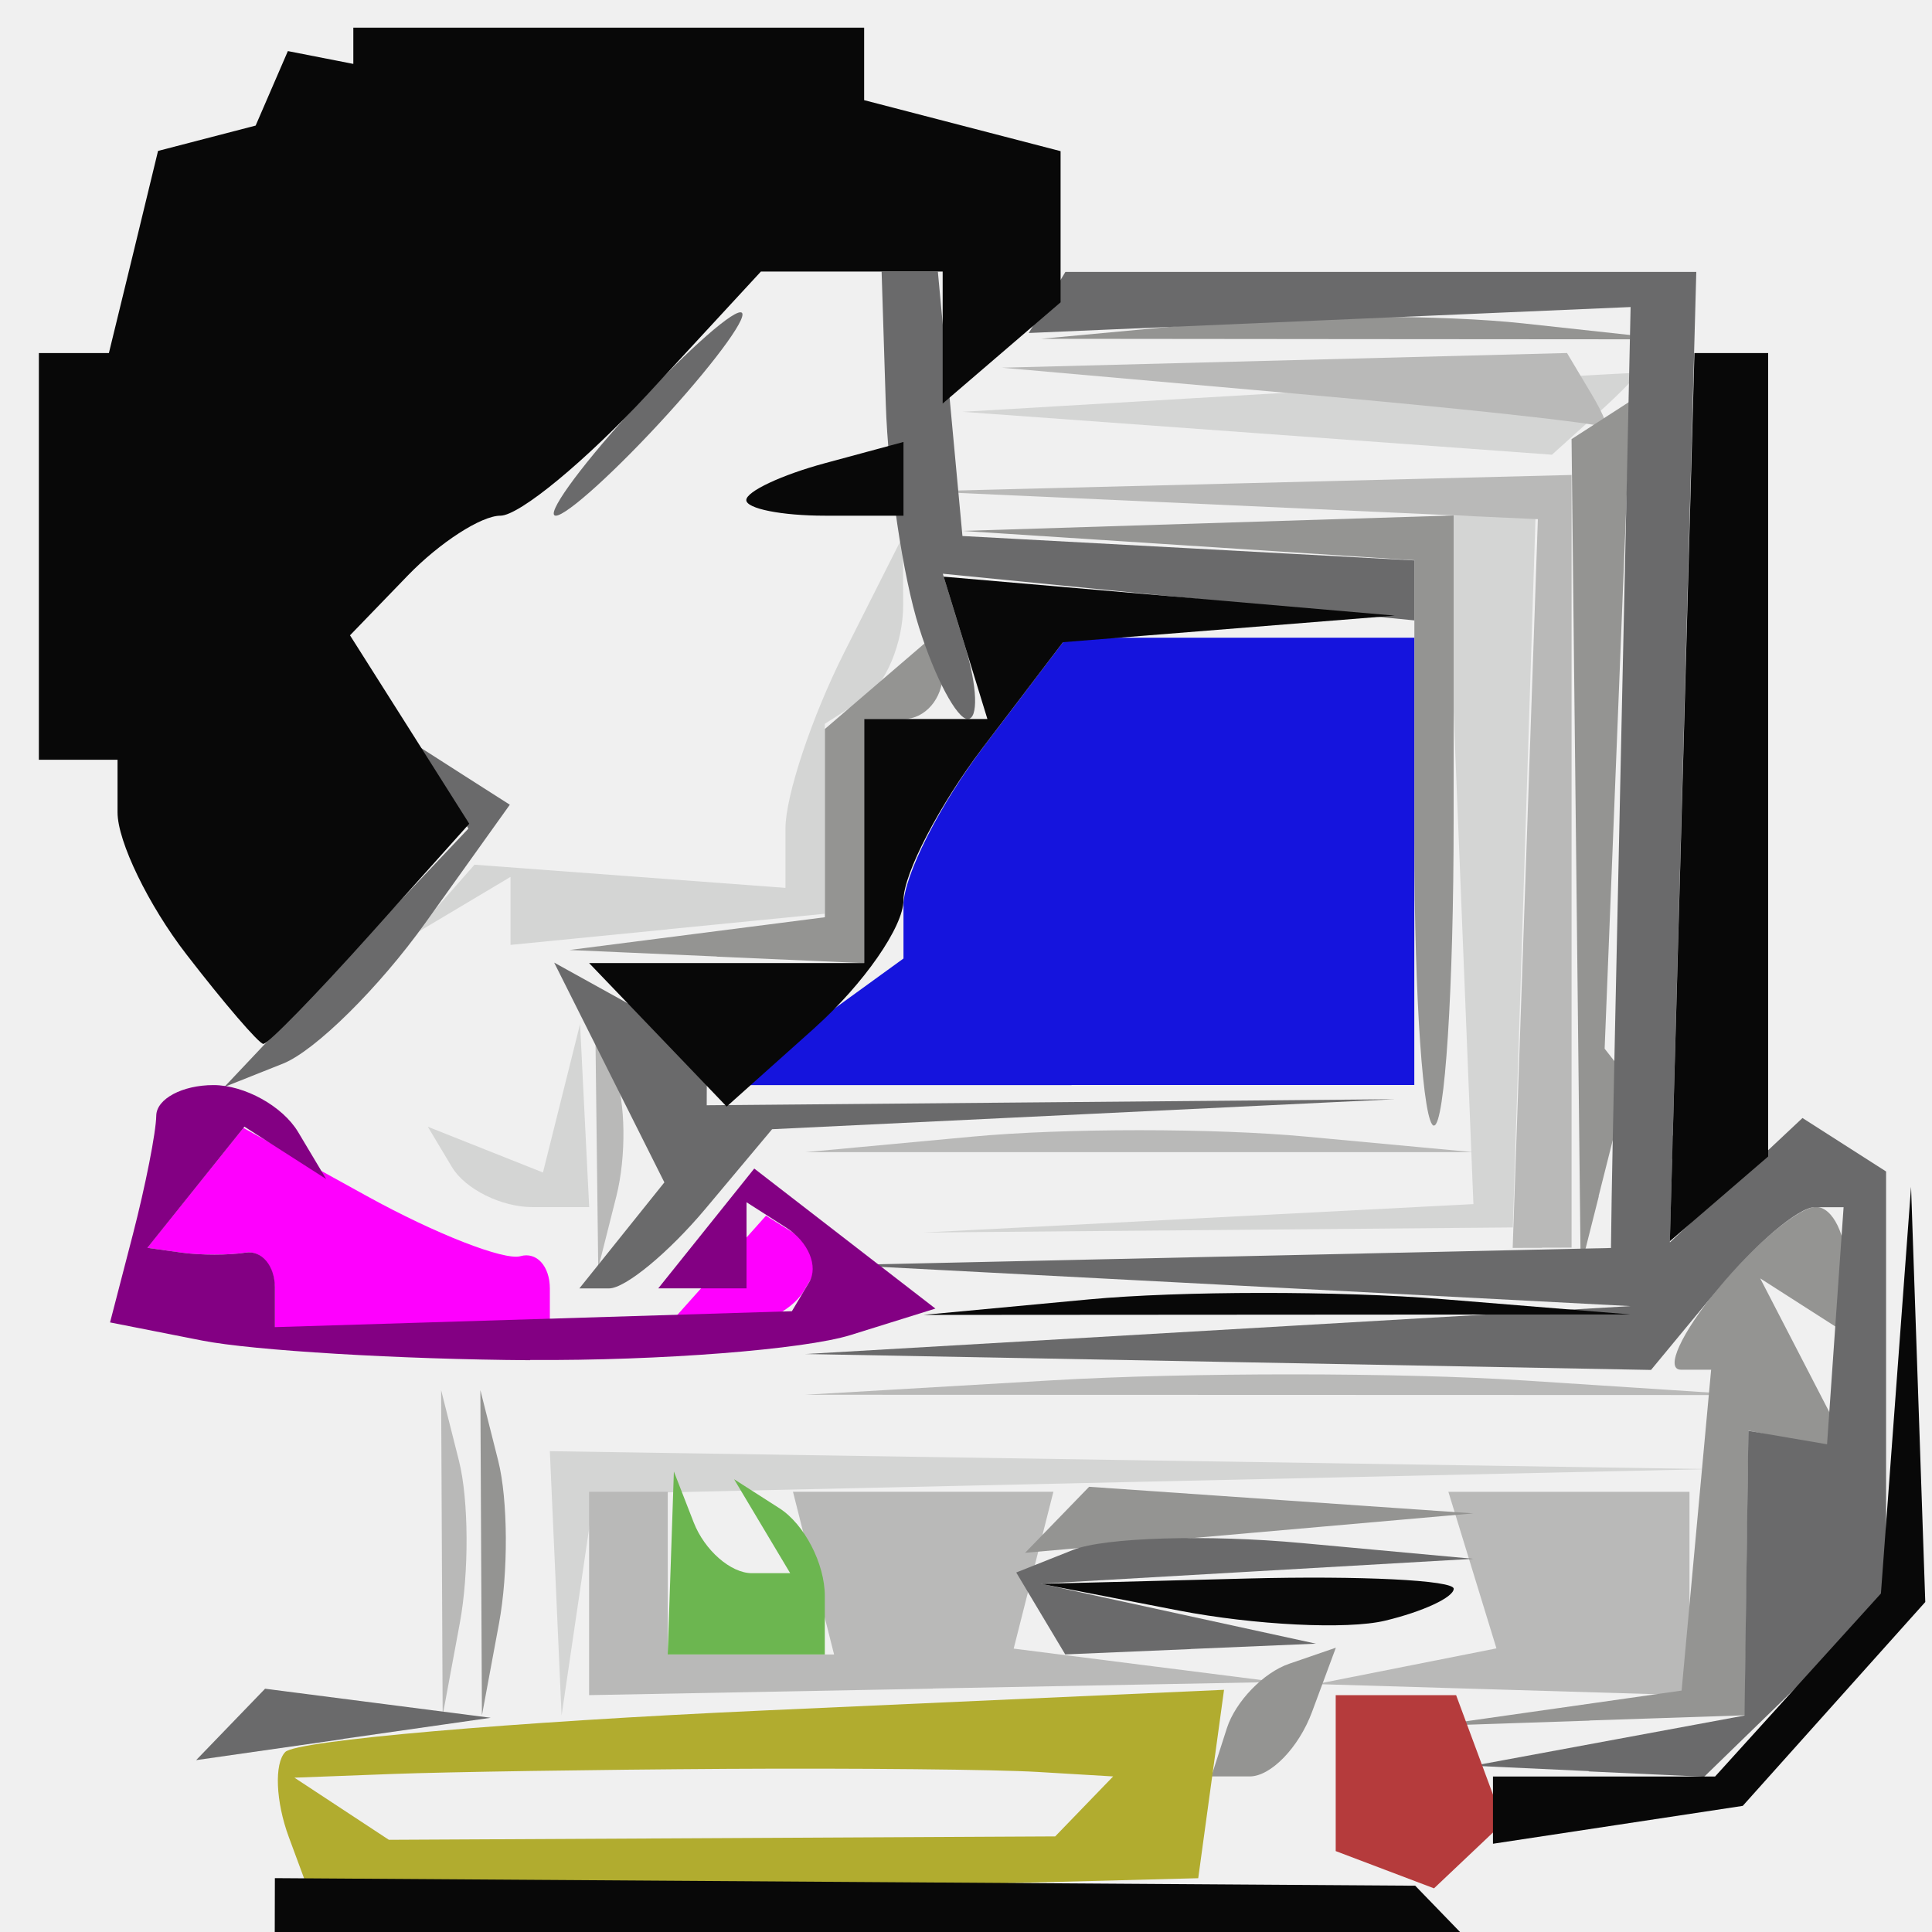
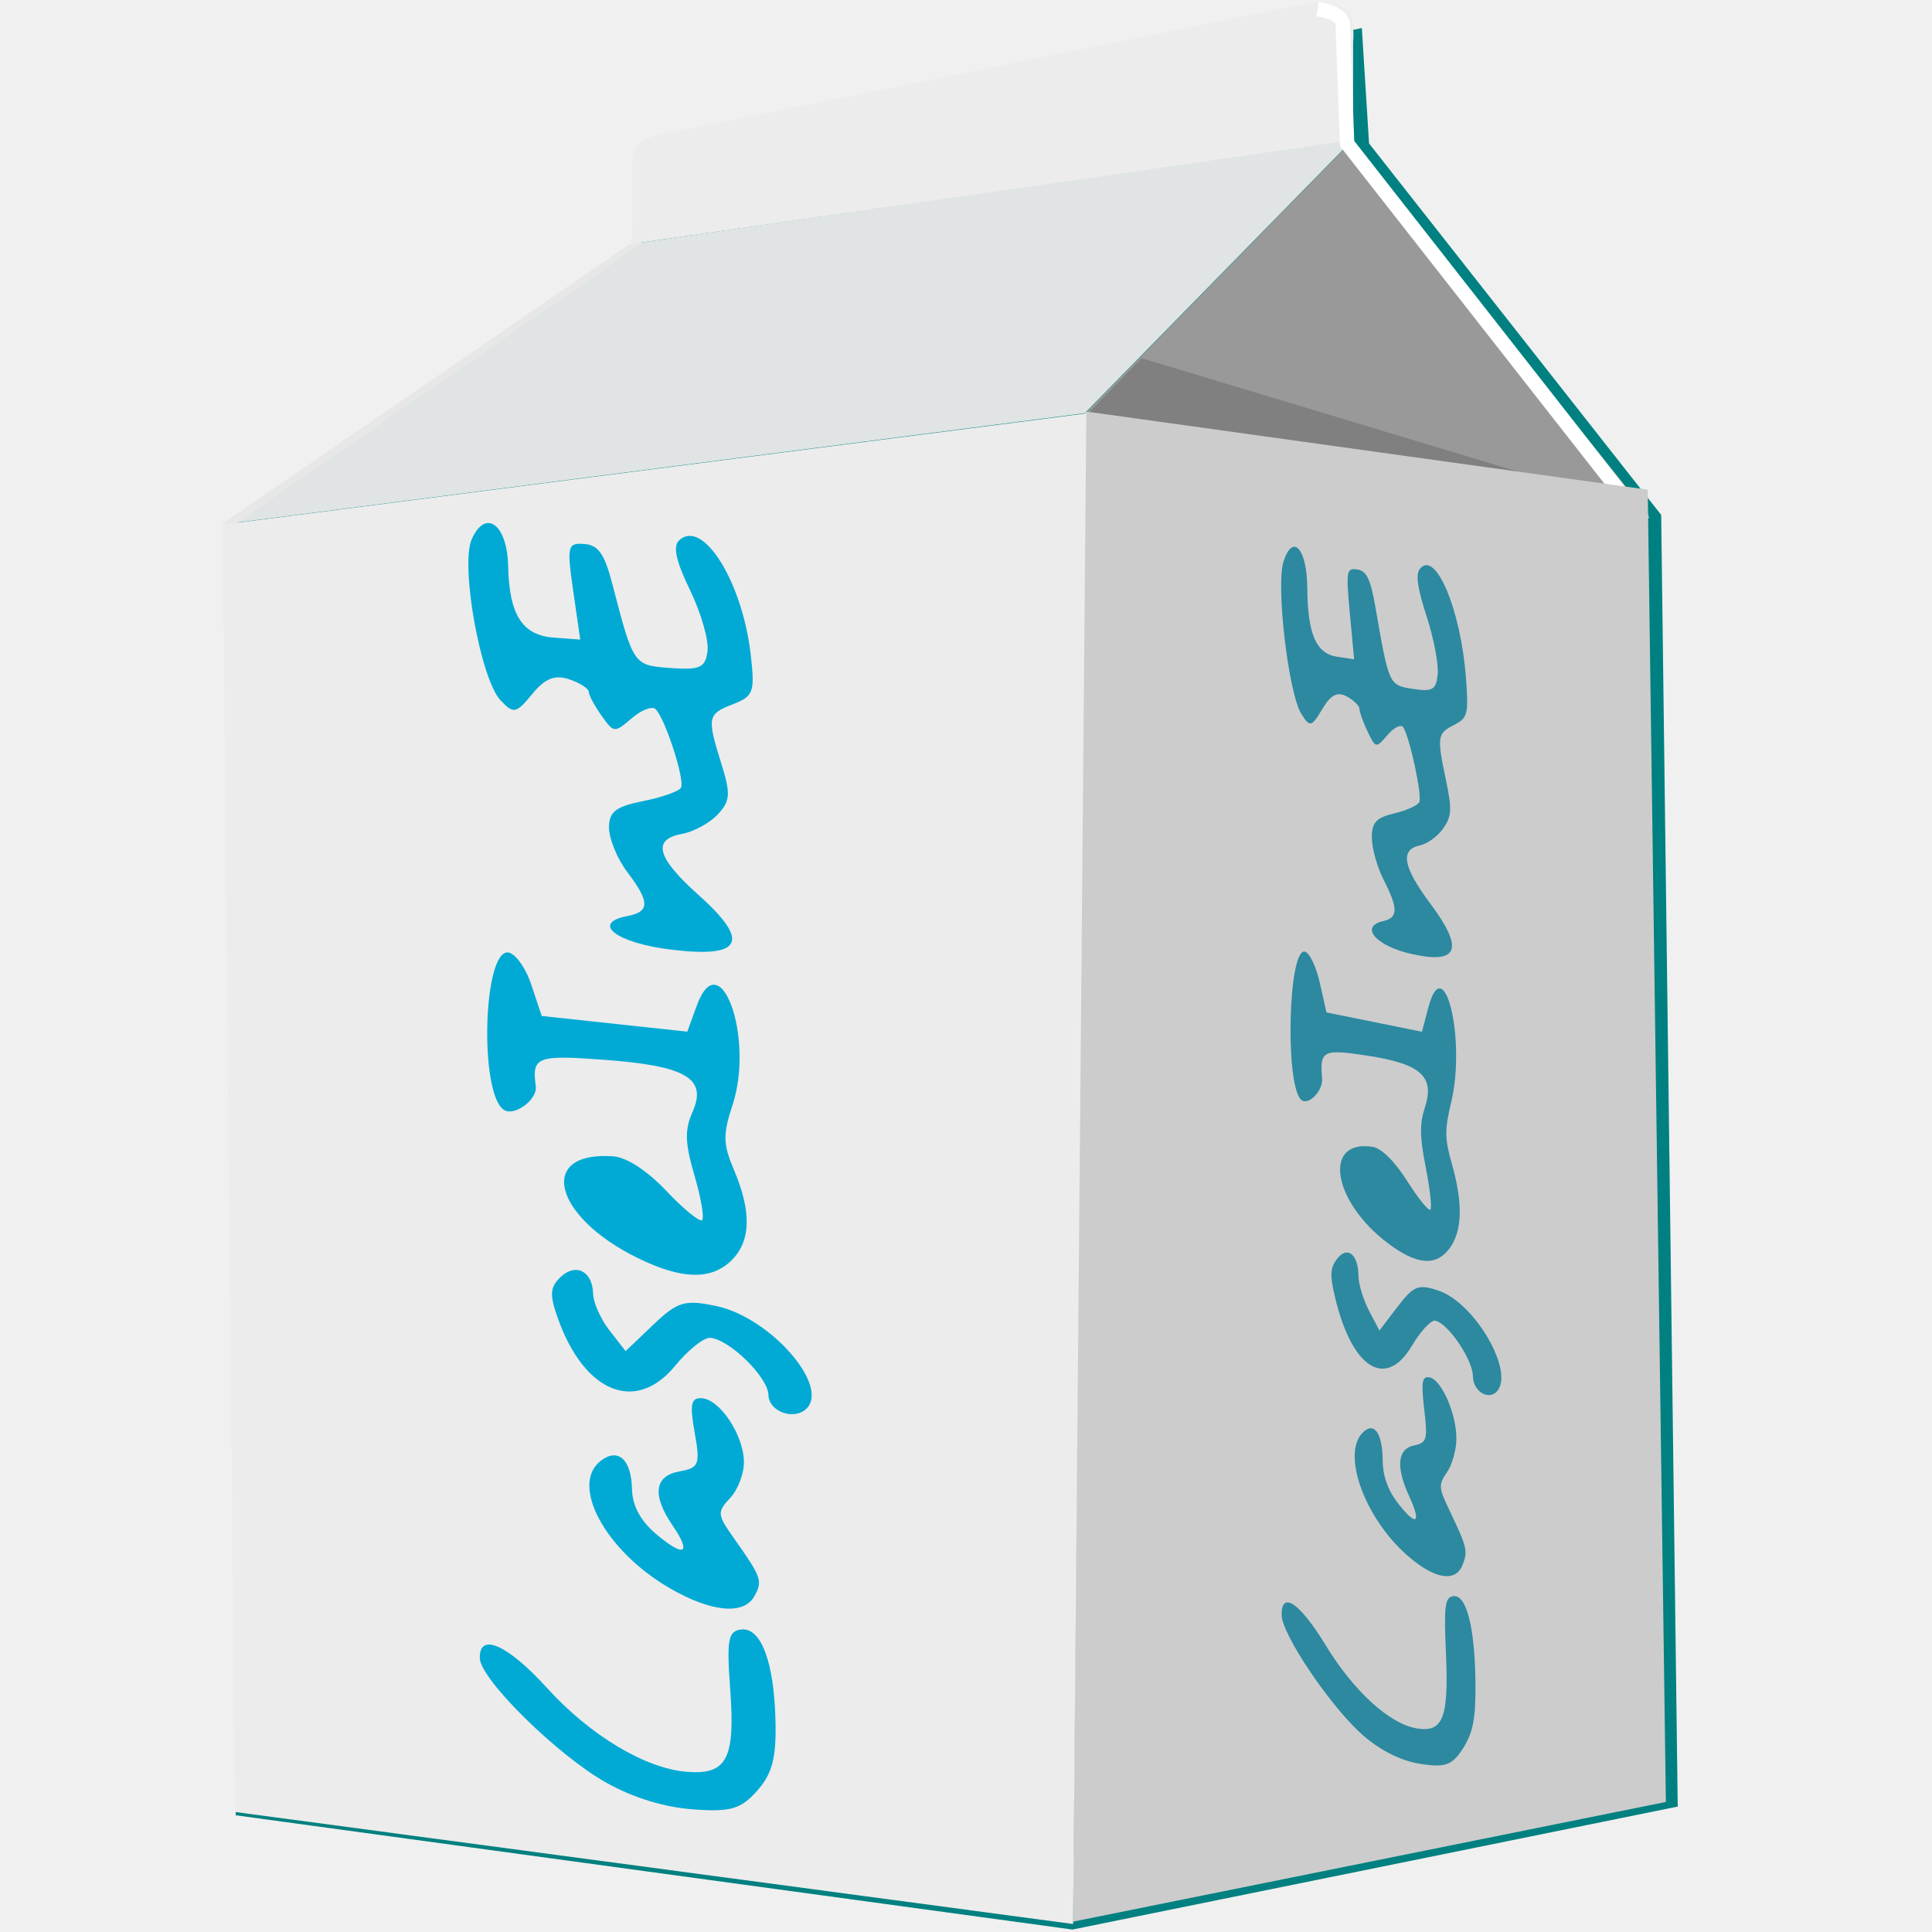
- <svg xmlns="http://www.w3.org/2000/svg" version="1.1" width="25" height="25" id="svg3161">
-   <defs id="defs3165" />
-   <path d="m 7.478,20.765 -0.211,1.433 -0.076,-1.71 -0.076,-1.71 7.501,0.116 7.501,0.116 -7.214,0.161 -7.214,0.161 -0.211,1.433 z m 8.282,-4.849 -3.814,0.033 3.56,-0.184 3.56,-0.184 -0.179,-4.454 -0.179,-4.454 0.581,0 0.581,0 -0.147,4.605 -0.147,4.605 -3.814,0.033 z M 6.89,15.62 c -0.403,0 -0.873,-0.234 -1.043,-0.52 l -0.311,-0.52 0.745,0.296 0.745,0.296 0.24,-0.96 0.24,-0.96 0.059,1.184 0.059,1.184 -0.733,0 z m 1.75,-3.594 -2.034,0.201 0,-0.44 0,-0.44 -0.636,0.379 -0.636,0.379 0.403,-0.458 0.403,-0.458 2.012,0.15 2.012,0.15 0,-0.769 c 0,-0.423 0.342,-1.448 0.76,-2.277 l 0.76,-1.507 0.003,0.89 c 0.002,0.489 -0.226,1.036 -0.505,1.215 l -0.509,0.325 0,1.229 0,1.229 -2.034,0.201 z M 20.666,5.358 20.082,5.884 16.268,5.606 12.454,5.329 16.777,5.074 c 2.377,-0.14 4.357,-0.252 4.398,-0.249 0.042,0.003 -0.187,0.243 -0.509,0.532 z" id="path4607" style="fill:#d4d5d4" />
-   <path d="m 5.949,21.008 -0.221,1.19 -0.01,-2.105 -0.01,-2.105 0.231,0.915 c 0.127,0.503 0.132,1.45 0.01,2.105 z m 6.124,0.843 -4.45,0.084 0,-1.316 0,-1.316 0.509,0 0.509,0 0,1.053 0,1.053 1.076,0 1.076,0 -0.266,-1.053 -0.266,-1.053 1.685,0 1.685,0 -0.257,1.015 -0.257,1.015 1.703,0.216 1.703,0.216 -4.45,0.084 z m 7.374,0.013 -2.415,-0.072 1.166,-0.231 1.166,-0.231 -0.311,-1.013 -0.311,-1.013 1.56,0 1.56,0 0,1.316 0,1.316 -2.415,-0.072 z M 16.522,18.05 10.42,18.048 13.618,17.861 c 1.759,-0.103 4.505,-0.102 6.102,0.002 l 2.904,0.189 -6.102,-0.002 z M 7.976,15.478 7.741,16.409 7.722,14.83 7.703,13.252 7.957,13.899 c 0.139,0.356 0.148,1.067 0.019,1.579 z m 11.979,0.669 -0.381,0.001 0.163,-4.715 0.163,-4.715 -3.977,-0.18 -3.977,-0.18 4.195,-0.106 4.195,-0.106 0,4.999 0,4.999 -0.381,0.001 z m -5.212,-1.238 -4.322,0 2.161,-0.201 c 1.189,-0.111 3.134,-0.111 4.322,0 l 2.161,0.201 -4.322,0 z M 20.748,5.526 C 20.661,5.474 18.874,5.28 16.777,5.095 l -3.814,-0.337 3.657,-0.095 3.657,-0.095 0.314,0.526 c 0.173,0.289 0.244,0.484 0.157,0.431 z" id="path4605" style="fill:#b9b9b8" />
-   <path d="m 5.335,17.199 -1.78,0 0,-0.526 c 0,-0.289 -0.172,-0.498 -0.381,-0.464 -0.21,0.034 -0.581,0.034 -0.825,0 l -0.444,-0.062 0.622,-0.776 0.622,-0.776 1.602,0.884 c 0.881,0.486 1.773,0.835 1.983,0.776 0.21,-0.06 0.381,0.129 0.381,0.418 l 0,0.526 -1.78,0 z m 4.018,0 -0.753,0 0.656,-0.734 0.656,-0.734 0.39,0.244 0.39,0.244 -0.293,0.49 c -0.161,0.269 -0.631,0.49 -1.045,0.49 z" id="path4603" style="fill:#fe00fe" />
-   <path d="m 16.171,22.987 -0.496,0 0.201,-0.625 c 0.111,-0.344 0.473,-0.719 0.806,-0.833 l 0.604,-0.208 -0.309,0.833 c -0.17,0.458 -0.532,0.833 -0.806,0.833 z m 4.396,-0.722 -2.011,0.067 1.602,-0.228 1.602,-0.228 0.191,-2.076 0.191,-2.076 -0.39,0 c -0.214,0 0.002,-0.474 0.481,-1.053 0.479,-0.579 1.049,-1.053 1.266,-1.053 0.218,0 0.396,0.369 0.396,0.82 l 0,0.82 -0.559,-0.358 -0.559,-0.358 0.581,1.124 0.581,1.124 -0.657,-0.139 -0.657,-0.139 -0.023,1.842 -0.023,1.842 -2.011,0.067 z M 6.457,21.008 6.236,22.198 6.226,20.093 6.216,17.988 6.447,18.903 c 0.127,0.503 0.132,1.45 0.01,2.105 z m 9.708,-1.17 -2.9,0.255 0.414,-0.427 0.414,-0.427 2.486,0.172 2.486,0.172 -2.9,0.255 z m 4.523,-4.357 -0.234,0.927 -0.059,-5.363 -0.059,-5.363 0.381,-0.246 0.381,-0.246 -0.167,4.19 -0.167,4.19 0.675,0.862 0.675,0.862 -0.597,-0.371 -0.597,-0.371 -0.234,0.927 z m -2.132,-0.915 c -0.14,0 -0.254,-1.646 -0.254,-3.658 l 0,-3.658 -2.924,-0.19 -2.924,-0.19 3.178,-0.1 3.178,-0.1 0,3.947 c 0,2.171 -0.114,3.947 -0.254,3.947 z m -9.281,-2.189 -1.907,-0.084 1.653,-0.212 1.653,-0.212 0,-1.218 0,-1.218 0.763,-0.655 0.763,-0.655 0,0.591 c 0,0.325 -0.229,0.591 -0.509,0.591 l -0.509,0 0,1.579 0,1.579 -1.907,-0.084 z M 17.539,4.388 13.471,4.384 15.646,4.182 c 1.196,-0.111 3.027,-0.11 4.068,0.003 l 1.894,0.206 -4.068,-0.003 z" id="path4601" style="fill:#949492" />
-   <path d="M 9.775,24.452 4.044,24.601 3.737,23.771 C 3.568,23.315 3.547,22.82 3.691,22.671 3.835,22.522 6.627,22.28 9.896,22.133 l 5.943,-0.267 -0.167,1.219 -0.167,1.219 -5.73,0.149 z m -0.432,-0.667 4.311,-0.022 0.375,-0.388 0.375,-0.388 -0.975,-0.058 c -0.536,-0.032 -2.348,-0.05 -4.026,-0.04 -1.678,0.01 -3.623,0.04 -4.322,0.066 l -1.271,0.048 0.611,0.402 0.611,0.402 4.311,-0.022 z" id="path4599" style="fill:#b1ac2f" />
-   <path d="m 9.657,21.409 -1.017,0 0.04,-1.184 0.04,-1.184 0.256,0.658 c 0.141,0.362 0.48,0.658 0.753,0.658 l 0.496,0 -0.363,-0.608 -0.363,-0.608 0.587,0.376 c 0.323,0.207 0.587,0.717 0.587,1.134 l 0,0.758 -1.017,0 z" id="path4597" style="fill:#6cb650" />
-   <path d="m 4.445,22.503 -1.907,0.273 0.446,-0.462 0.446,-0.462 1.46,0.188 1.46,0.188 -1.907,0.273 z m 16.112,0.415 -1.493,-0.069 1.755,-0.325 1.755,-0.325 0.025,-1.842 0.025,-1.842 0.509,0.087 0.509,0.087 0.107,-1.534 0.107,-1.534 -0.375,0 c -0.206,0 -0.767,0.474 -1.246,1.053 l -0.871,1.053 -5.472,-0.103 -5.472,-0.103 5.34,-0.31 5.34,-0.31 -5.085,-0.266 -5.085,-0.266 4.958,-0.11 4.958,-0.11 0.009,-0.658 c 0.005,-0.362 0.062,-3.102 0.127,-6.088 l 0.118,-5.43 -3.894,0.168 -3.894,0.168 0.237,-0.395 0.237,-0.395 4.082,0 4.082,0 -0.171,6.279 -0.171,6.279 0.858,-0.805 0.858,-0.805 0.541,0.346 0.541,0.346 0,2.772 0,2.772 -1.177,1.144 -1.177,1.144 -1.493,-0.069 z m -5.15,-1.579 -1.623,0.069 -0.317,-0.53 -0.317,-0.53 0.737,-0.293 c 0.405,-0.161 1.736,-0.201 2.956,-0.088 l 2.219,0.204 -2.797,0.161 -2.797,0.161 1.78,0.388 1.78,0.388 -1.623,0.069 z m -7.526,-4.667 -0.384,0 0.55,-0.686 0.55,-0.686 -0.713,-1.422 -0.713,-1.422 0.988,0.547 c 0.543,0.301 0.988,0.717 0.987,0.923 l -0.001,0.376 4.451,-0.039 4.451,-0.039 -4.028,0.194 -4.028,0.194 -0.863,1.03 c -0.475,0.566 -1.036,1.03 -1.247,1.03 z M 3.66,13.764 2.903,14.065 4.482,12.393 6.061,10.722 5.747,10.195 5.432,9.668 6.014,10.041 6.597,10.413 5.507,11.938 C 4.908,12.777 4.077,13.599 3.66,13.764 z M 12.523,9.305 c -0.14,0 -0.424,-0.533 -0.63,-1.184 C 11.685,7.469 11.492,6.167 11.462,5.226 l -0.054,-1.71 0.364,0 0.364,0 0.159,1.71 0.159,1.71 2.924,0.158 2.924,0.158 0,0.388 0,0.388 -3.051,-0.302 -3.051,-0.302 0.288,0.94 c 0.159,0.517 0.174,0.94 0.034,0.94 z M 7.192,6.673 c -0.14,0 0.283,-0.592 0.94,-1.316 0.657,-0.724 1.309,-1.316 1.449,-1.316 0.14,0 -0.283,0.592 -0.94,1.316 -0.657,0.724 -1.309,1.316 -1.449,1.316 z" id="path4595" style="fill:#6a6a6b" />
-   <path d="m 19.005,24.01 -0.449,0.425 -0.636,-0.241 -0.636,-0.241 0,-1.009 0,-1.009 0.779,0 0.779,0 0.306,0.825 0.306,0.825 -0.449,0.425 z" id="path4593" style="fill:#b53b3c" />
-   <path d="M 6.86,17.601 C 5.182,17.59 3.273,17.476 2.617,17.347 L 1.424,17.112 1.72,15.971 C 1.882,15.344 2.019,14.653 2.022,14.436 c 0.004,-0.217 0.337,-0.395 0.74,-0.395 0.403,0 0.896,0.273 1.096,0.608 l 0.363,0.608 -0.529,-0.339 -0.529,-0.339 -0.628,0.784 -0.628,0.784 0.444,0.062 c 0.244,0.034 0.615,0.034 0.825,0 0.21,-0.034 0.381,0.169 0.381,0.451 l 0,0.513 3.345,-0.103 3.345,-0.103 0.223,-0.374 c 0.123,-0.206 -0.009,-0.523 -0.293,-0.705 l -0.517,-0.331 0,0.557 0,0.557 -0.571,0 -0.571,0 0.621,-0.775 0.621,-0.775 1.172,0.906 1.172,0.906 -1.096,0.342 c -0.603,0.188 -2.469,0.334 -4.147,0.323 z" id="path4591" style="fill:#830083" />
-   <path d="m 13.867,14.041 -4.436,0 1.13,-0.819 1.13,-0.819 0,-0.689 c 0,-0.379 0.474,-1.313 1.054,-2.075 l 1.054,-1.387 2.251,0 2.251,0 0,2.894 0,2.894 -4.436,0 z" id="path4589" style="fill:#1514dd" />
-   <path d="m 11.268,25.093 -7.713,0 9.17e-4,-0.395 9.169e-4,-0.395 7.378,0.049 7.378,0.049 0.334,0.345 0.334,0.345 -7.713,0 z m 9.667,-1.48 -1.616,0.245 0,-0.435 0,-0.435 1.437,0 1.437,0 1.073,-1.184 1.073,-1.184 0.195,-2.631 0.195,-2.631 0.092,2.686 0.092,2.686 -1.181,1.319 -1.181,1.319 z m -3.014,-2.641 c -0.489,0.117 -1.691,0.057 -2.67,-0.132 l -1.78,-0.345 2.67,-0.069 c 1.468,-0.038 2.67,0.022 2.67,0.132 0,0.111 -0.4,0.297 -0.89,0.414 z m -1.398,-3.96 -4.577,0.003 2.146,-0.201 c 1.18,-0.11 3.24,-0.112 4.577,-0.003 l 2.431,0.198 -4.577,0.003 z m 5.721,-1.499 -0.636,0.548 0.159,-5.746 0.159,-5.746 0.477,0 0.477,0 0,5.198 0,5.198 z M 10.547,13.296 9.403,14.319 8.513,13.39 7.623,12.462 l 1.78,0 1.78,0 0,-1.579 0,-1.579 0.797,0 0.797,0 -0.283,-0.921 -0.283,-0.921 2.919,0.252 2.919,0.252 -2.147,0.172 -2.147,0.172 -1.032,1.357 c -0.567,0.746 -1.032,1.638 -1.032,1.981 0,0.343 -0.515,1.084 -1.144,1.647 z M 3.407,13.508 C 3.349,13.504 2.9,12.982 2.411,12.348 1.921,11.714 1.521,10.889 1.521,10.513 l 0,-0.682 -0.509,0 -0.509,0 0,-2.631 0,-2.631 0.453,0 0.453,0 L 1.728,3.261 2.045,1.953 3.308,1.625 3.725,0.661 l 0.847,0.166 0,-0.469 3.305,0 3.305,0 0,0.469 0,0.469 1.271,0.33 1.271,0.33 0,0.978 0,0.978 -0.763,0.655 -0.763,0.655 0,-0.854 0,-0.854 -1.176,0 -1.176,0 L 8.386,5.095 C 7.582,5.963 6.722,6.673 6.475,6.673 c -0.247,0 -0.786,0.348 -1.198,0.774 L 4.529,8.221 5.301,9.44 6.072,10.659 4.793,12.087 C 4.089,12.872 3.466,13.512 3.407,13.508 z M 10.674,6.673 c -0.559,0 -1.017,-0.091 -1.017,-0.202 0,-0.111 0.458,-0.326 1.017,-0.477 l 1.017,-0.275 0,0.477 0,0.477 z" id="path4587" style="fill:#080808" />
+ <svg xmlns="http://www.w3.org/2000/svg" id="svg2" version="1.1" width="25" height="25">
+   <defs id="defs6" />
+   <g id="g4141-9" transform="matrix(0.0933383,0,0,0.0933383,-52.14688,-11.04495)">
+     <path id="path3917-8-2-2" d="m 590.985,191.218 0.379,178.775 116,15.843 83.914,-17.05 -2.293,-179.067 -40.5,-51.5 -1,-16 -99,21 -1,9 z" style="fill:#008080;stroke:none" />
+     <path id="path3021-8-2-7" d="m 745.72,138.273 41.623,51.528 -77.966,-14.407" style="fill:#999999;stroke:none" />
+     <path id="rect3027-2-1-9" d="m 645.947,152.196 100.385,-14.603 -37.251,38.02 -119.738,15.45 z" style="opacity:0.97;fill:#e6e6e6;fill-opacity:1;fill-rule:nonzero;stroke:none" />
+     <path id="path3030-4-6-5" d="m 716.949,167.989 67.977,20.492 -75.256,-13.017 z" style="fill:#808080;stroke:none" />
+     <path id="path3810-5-8-4" d="m 646.277,152.144 100,-14.407 0,-13.559 c 0.305,-3.636 -0.672,-6.399 -7.627,-5.085 l -88.136,17.797 c -2.782,0.474 -4.37,1.877 -4.155,4.682 z" style="fill:#ececec;stroke:none" />
+     <path id="path3032-5-5-3" d="m 786.523,190.676 -41.081,-52.445 -0.583,-16.013 c 0.193,-1.385 -1.026,-2.24 -3.5,-2.625" style="fill:none;stroke:#ffffff;stroke-width:2;stroke-linecap:butt;stroke-linejoin:miter;stroke-miterlimit:4;stroke-opacity:1;stroke-dasharray:none" />
+     <path id="path3804-1-7-1" d="m 709.127,175.367 77.993,10.852 2.516,181.928 -82.203,16.597 z" style="fill:#cccccc;stroke:none" />
+     <path id="path3812-7-6-2" d="m 589.538,191.059 119.751,-15.417 -1.836,209.425 -116.196,-15.534 z" style="fill:#ececec;stroke:none" />
+     <path style="fill:#00aad4" d="m 670.464,313.648 c -1.716,1.637 -5.193,0.37 -5.242,-1.91 -0.053,-2.476 -5.414,-7.738 -8.083,-7.934 -0.874,-0.064 -3.059,1.678 -4.855,3.873 -5.419,6.622 -12.543,3.773 -16.223,-6.487 -1.207,-3.364 -1.147,-4.393 0.335,-5.807 2.118,-2.021 4.452,-0.817 4.52,2.33 0.026,1.219 1.05,3.502 2.276,5.073 l 2.228,2.858 3.814,-3.639 c 3.386,-3.231 4.365,-3.525 8.724,-2.618 7.476,1.555 15.834,11.086 12.507,14.26 z m -6.814,52.95 c -2.269,2.554 -3.664,2.959 -8.881,2.575 -3.999,-0.294 -8.229,-1.588 -11.955,-3.657 -6.74,-3.742 -17.547,-14.364 -17.61,-17.309 -0.079,-3.634 3.85,-1.879 9.36,4.18 5.958,6.552 13.582,11.118 19.337,11.582 5.532,0.446 6.725,-1.782 6.029,-11.264 -0.517,-7.046 -0.307,-8.243 1.489,-8.465 2.785,-0.345 4.602,4.525 4.781,12.817 0.109,5.048 -0.465,7.193 -2.551,9.542 z m -3.35,-150.638 c -3.551,1.382 -3.629,1.79 -1.579,8.351 1.28,4.099 1.204,5.087 -0.538,6.941 -1.117,1.189 -3.336,2.397 -4.932,2.685 -4.2,0.756 -3.524,3.285 2.26,8.455 7.27,6.499 6.114,8.8 -3.814,7.588 -7.572,-0.924 -11.146,-3.677 -6.039,-4.651 3.14,-0.599 3.138,-1.956 -0.005,-6.097 -1.359,-1.79 -2.498,-4.522 -2.532,-6.071 -0.049,-2.256 0.879,-3.003 4.669,-3.756 2.601,-0.517 4.984,-1.35 5.295,-1.852 0.605,-0.976 -2.101,-9.422 -3.49,-10.891 -0.459,-0.485 -1.946,0.068 -3.305,1.229 -2.427,2.074 -2.501,2.068 -4.215,-0.347 -0.96,-1.352 -1.753,-2.836 -1.763,-3.296 -0.011,-0.461 -1.235,-1.246 -2.723,-1.744 -1.983,-0.664 -3.35,-0.117 -5.122,2.049 -2.216,2.71 -2.58,2.783 -4.384,0.875 -2.776,-2.936 -5.604,-18.736 -3.998,-22.338 1.915,-4.296 4.923,-2.082 5.049,3.714 0.146,6.776 1.954,9.604 6.344,9.927 l 3.65,0.269 -0.97,-6.719 c -0.903,-6.257 -0.798,-6.706 1.526,-6.535 1.939,0.143 2.801,1.353 3.859,5.421 2.981,11.455 2.941,11.396 8.127,11.778 4.061,0.299 4.829,-0.059 5.109,-2.382 0.181,-1.504 -0.914,-5.296 -2.433,-8.427 -1.943,-4.004 -2.393,-6.046 -1.518,-6.881 3.247,-3.098 8.742,5.62 9.923,15.744 0.615,5.267 0.41,5.85 -2.452,6.963 z m 2.966,123.672 c -1.472,2.644 -6.006,2.204 -11.765,-1.141 -8.892,-5.165 -13.833,-14.298 -9.538,-17.632 2.404,-1.866 4.249,-0.214 4.337,3.885 0.05,2.315 1.156,4.392 3.318,6.233 3.931,3.346 5.017,2.802 2.314,-1.158 -2.866,-4.202 -2.537,-6.868 0.926,-7.492 2.75,-0.495 2.927,-0.944 2.13,-5.413 -0.703,-3.944 -0.509,-4.846 1.02,-4.734 2.503,0.184 5.731,5.051 5.812,8.76 0.035,1.63 -0.819,3.905 -1.899,5.054 -1.84,1.96 -1.809,2.307 0.497,5.57 3.867,5.47 4.032,5.939 2.847,8.067 z m -3.247,-46.494 c -2.821,2.692 -6.869,2.565 -12.933,-0.405 -11.775,-5.769 -13.948,-14.868 -3.365,-14.089 1.862,0.137 4.697,1.989 7.367,4.813 2.387,2.524 4.607,4.335 4.933,4.024 0.326,-0.311 -0.152,-3.107 -1.064,-6.212 -1.311,-4.463 -1.366,-6.299 -0.266,-8.767 2.081,-4.67 -0.869,-6.408 -12.307,-7.25 -9.285,-0.683 -9.981,-0.411 -9.419,3.678 0.256,1.858 -3.005,4.245 -4.447,3.255 -3.389,-2.328 -2.858,-22.063 0.587,-21.809 0.984,0.072 2.44,2.082 3.236,4.468 l 1.448,4.337 10.091,1.088 10.091,1.088 1.299,-3.575 c 3.23,-8.894 8.037,4.422 4.967,13.759 -1.351,4.109 -1.321,5.386 0.213,9.006 2.476,5.845 2.335,9.952 -0.433,12.593 z" id="path3853-2-1-3" />
+     <path style="fill:#2c89a0" d="m 766.318,311.105 c -1.137,1.487 -3.413,0.186 -3.431,-1.961 -0.019,-2.333 -3.506,-7.453 -5.258,-7.721 -0.574,-0.088 -2.02,1.484 -3.214,3.493 -3.602,6.063 -8.263,3.159 -10.614,-6.614 -0.771,-3.204 -0.725,-4.17 0.258,-5.456 1.404,-1.836 2.929,-0.63 2.954,2.335 0.009,1.148 0.667,3.329 1.462,4.847 l 1.445,2.76 2.529,-3.306 c 2.245,-2.935 2.89,-3.181 5.747,-2.191 4.9,1.698 10.329,10.93 8.123,13.814 z m -4.816,49.627 c -1.507,2.333 -2.426,2.67 -5.85,2.145 -2.625,-0.402 -5.395,-1.752 -7.829,-3.817 -4.403,-3.734 -11.433,-14.07 -11.456,-16.844 -0.028,-3.423 2.541,-1.649 6.121,4.228 3.871,6.353 8.85,10.89 12.627,11.507 3.631,0.593 4.429,-1.467 4.033,-10.414 -0.294,-6.648 -0.148,-7.768 1.032,-7.921 1.832,-0.237 2.994,4.404 3.058,12.213 0.039,4.754 -0.351,6.756 -1.737,8.901 z m -1.233,-141.894 c -2.342,1.189 -2.395,1.571 -1.091,7.811 0.815,3.899 0.758,4.825 -0.398,6.517 -0.741,1.084 -2.207,2.152 -3.257,2.373 -2.763,0.581 -2.336,2.982 1.43,8.029 4.734,6.345 3.959,8.474 -2.554,7.023 -4.967,-1.107 -7.297,-3.81 -3.936,-4.567 2.066,-0.466 2.074,-1.743 0.036,-5.739 -0.881,-1.728 -1.612,-4.335 -1.624,-5.794 -0.018,-2.125 0.597,-2.799 3.091,-3.389 1.712,-0.405 3.282,-1.115 3.49,-1.577 0.404,-0.9 -1.32,-8.934 -2.222,-10.36 -0.298,-0.471 -1.279,0.003 -2.179,1.053 -1.607,1.876 -1.656,1.868 -2.767,-0.459 -0.622,-1.303 -1.133,-2.724 -1.137,-3.158 -0.004,-0.434 -0.803,-1.211 -1.777,-1.727 -1.298,-0.687 -2.2,-0.215 -3.378,1.768 -1.473,2.481 -1.713,2.538 -2.885,0.687 -1.804,-2.85 -3.561,-17.811 -2.483,-21.151 1.285,-3.983 3.247,-1.806 3.292,3.654 0.053,6.382 1.222,9.101 4.103,9.542 l 2.396,0.367 -0.594,-6.354 c -0.553,-5.917 -0.481,-6.337 1.045,-6.103 1.273,0.195 1.831,1.361 2.5,5.223 1.885,10.876 1.858,10.819 5.263,11.34 2.666,0.408 3.172,0.096 3.371,-2.082 0.129,-1.41 -0.566,-5.013 -1.544,-8.008 -1.25,-3.83 -1.533,-5.766 -0.953,-6.524 2.153,-2.815 5.706,5.563 6.417,15.13 0.37,4.977 0.231,5.519 -1.655,6.477 z m 1.154,116.5 c -0.984,2.443 -3.959,1.887 -7.72,-1.442 -5.807,-5.14 -8.994,-13.891 -6.152,-16.894 1.591,-1.681 2.792,-0.068 2.824,3.792 0.018,2.181 0.731,4.17 2.14,5.971 2.56,3.272 3.277,2.795 1.528,-1.018 -1.856,-4.044 -1.622,-6.544 0.656,-7.022 1.81,-0.38 1.929,-0.797 1.434,-5.028 -0.437,-3.734 -0.303,-4.578 0.7,-4.424 1.643,0.252 3.732,4.934 3.761,8.427 0.013,1.536 -0.563,3.65 -1.28,4.698 -1.221,1.787 -1.203,2.115 0.291,5.259 2.505,5.27 2.611,5.716 1.818,7.682 z m -1.834,-43.864 c -1.871,2.446 -4.528,2.2 -8.492,-0.786 -7.697,-5.798 -9.066,-14.431 -2.12,-13.367 1.222,0.187 3.072,2.019 4.808,4.761 1.552,2.451 2.998,4.225 3.215,3.942 0.216,-0.283 -0.08,-2.929 -0.659,-5.88 -0.832,-4.242 -0.857,-5.972 -0.119,-8.261 1.397,-4.331 -0.529,-6.059 -8.037,-7.209 -6.094,-0.934 -6.553,-0.7 -6.21,3.167 0.156,1.757 -2.001,3.902 -2.942,2.925 -2.211,-2.297 -1.736,-20.856 0.525,-20.51 0.646,0.099 1.589,2.036 2.097,4.307 l 0.923,4.127 6.621,1.34 6.621,1.34 0.876,-3.325 c 2.179,-8.27 5.251,4.414 3.174,13.107 -0.914,3.825 -0.902,5.028 0.082,8.483 1.589,5.579 1.47,9.441 -0.365,11.839 z" id="path3853-7-7-8-3" />
+   </g>
</svg>
